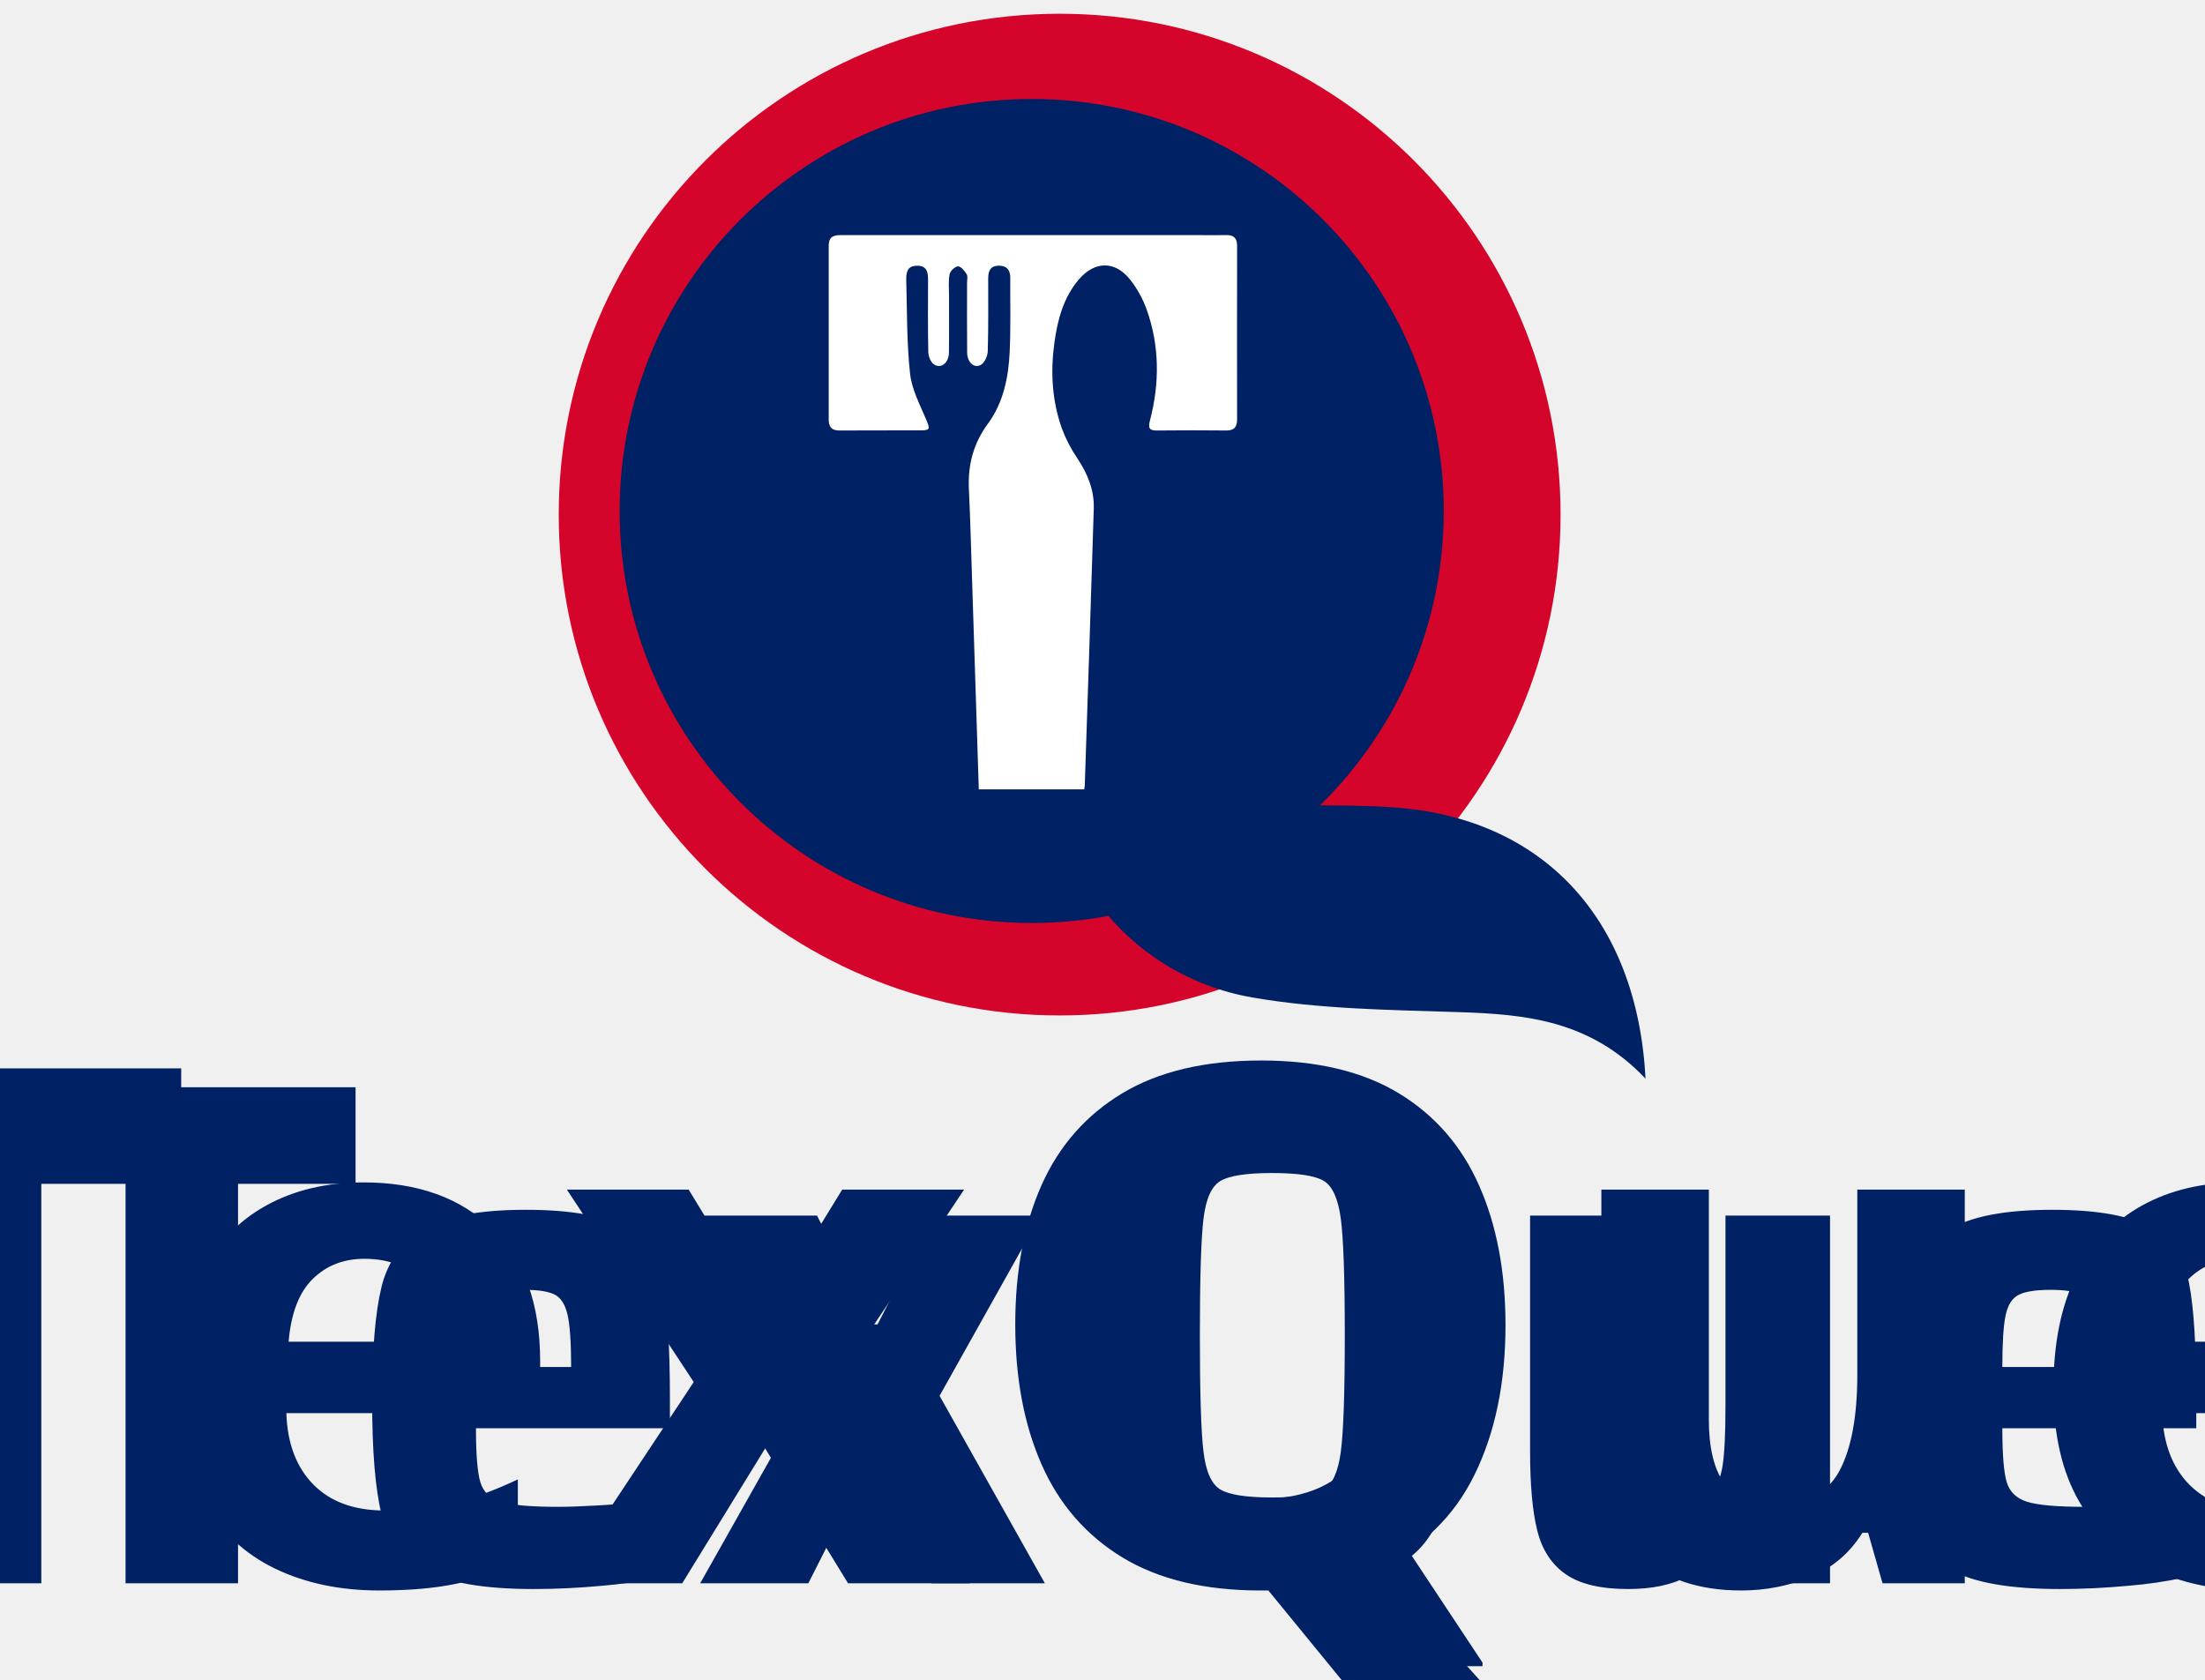
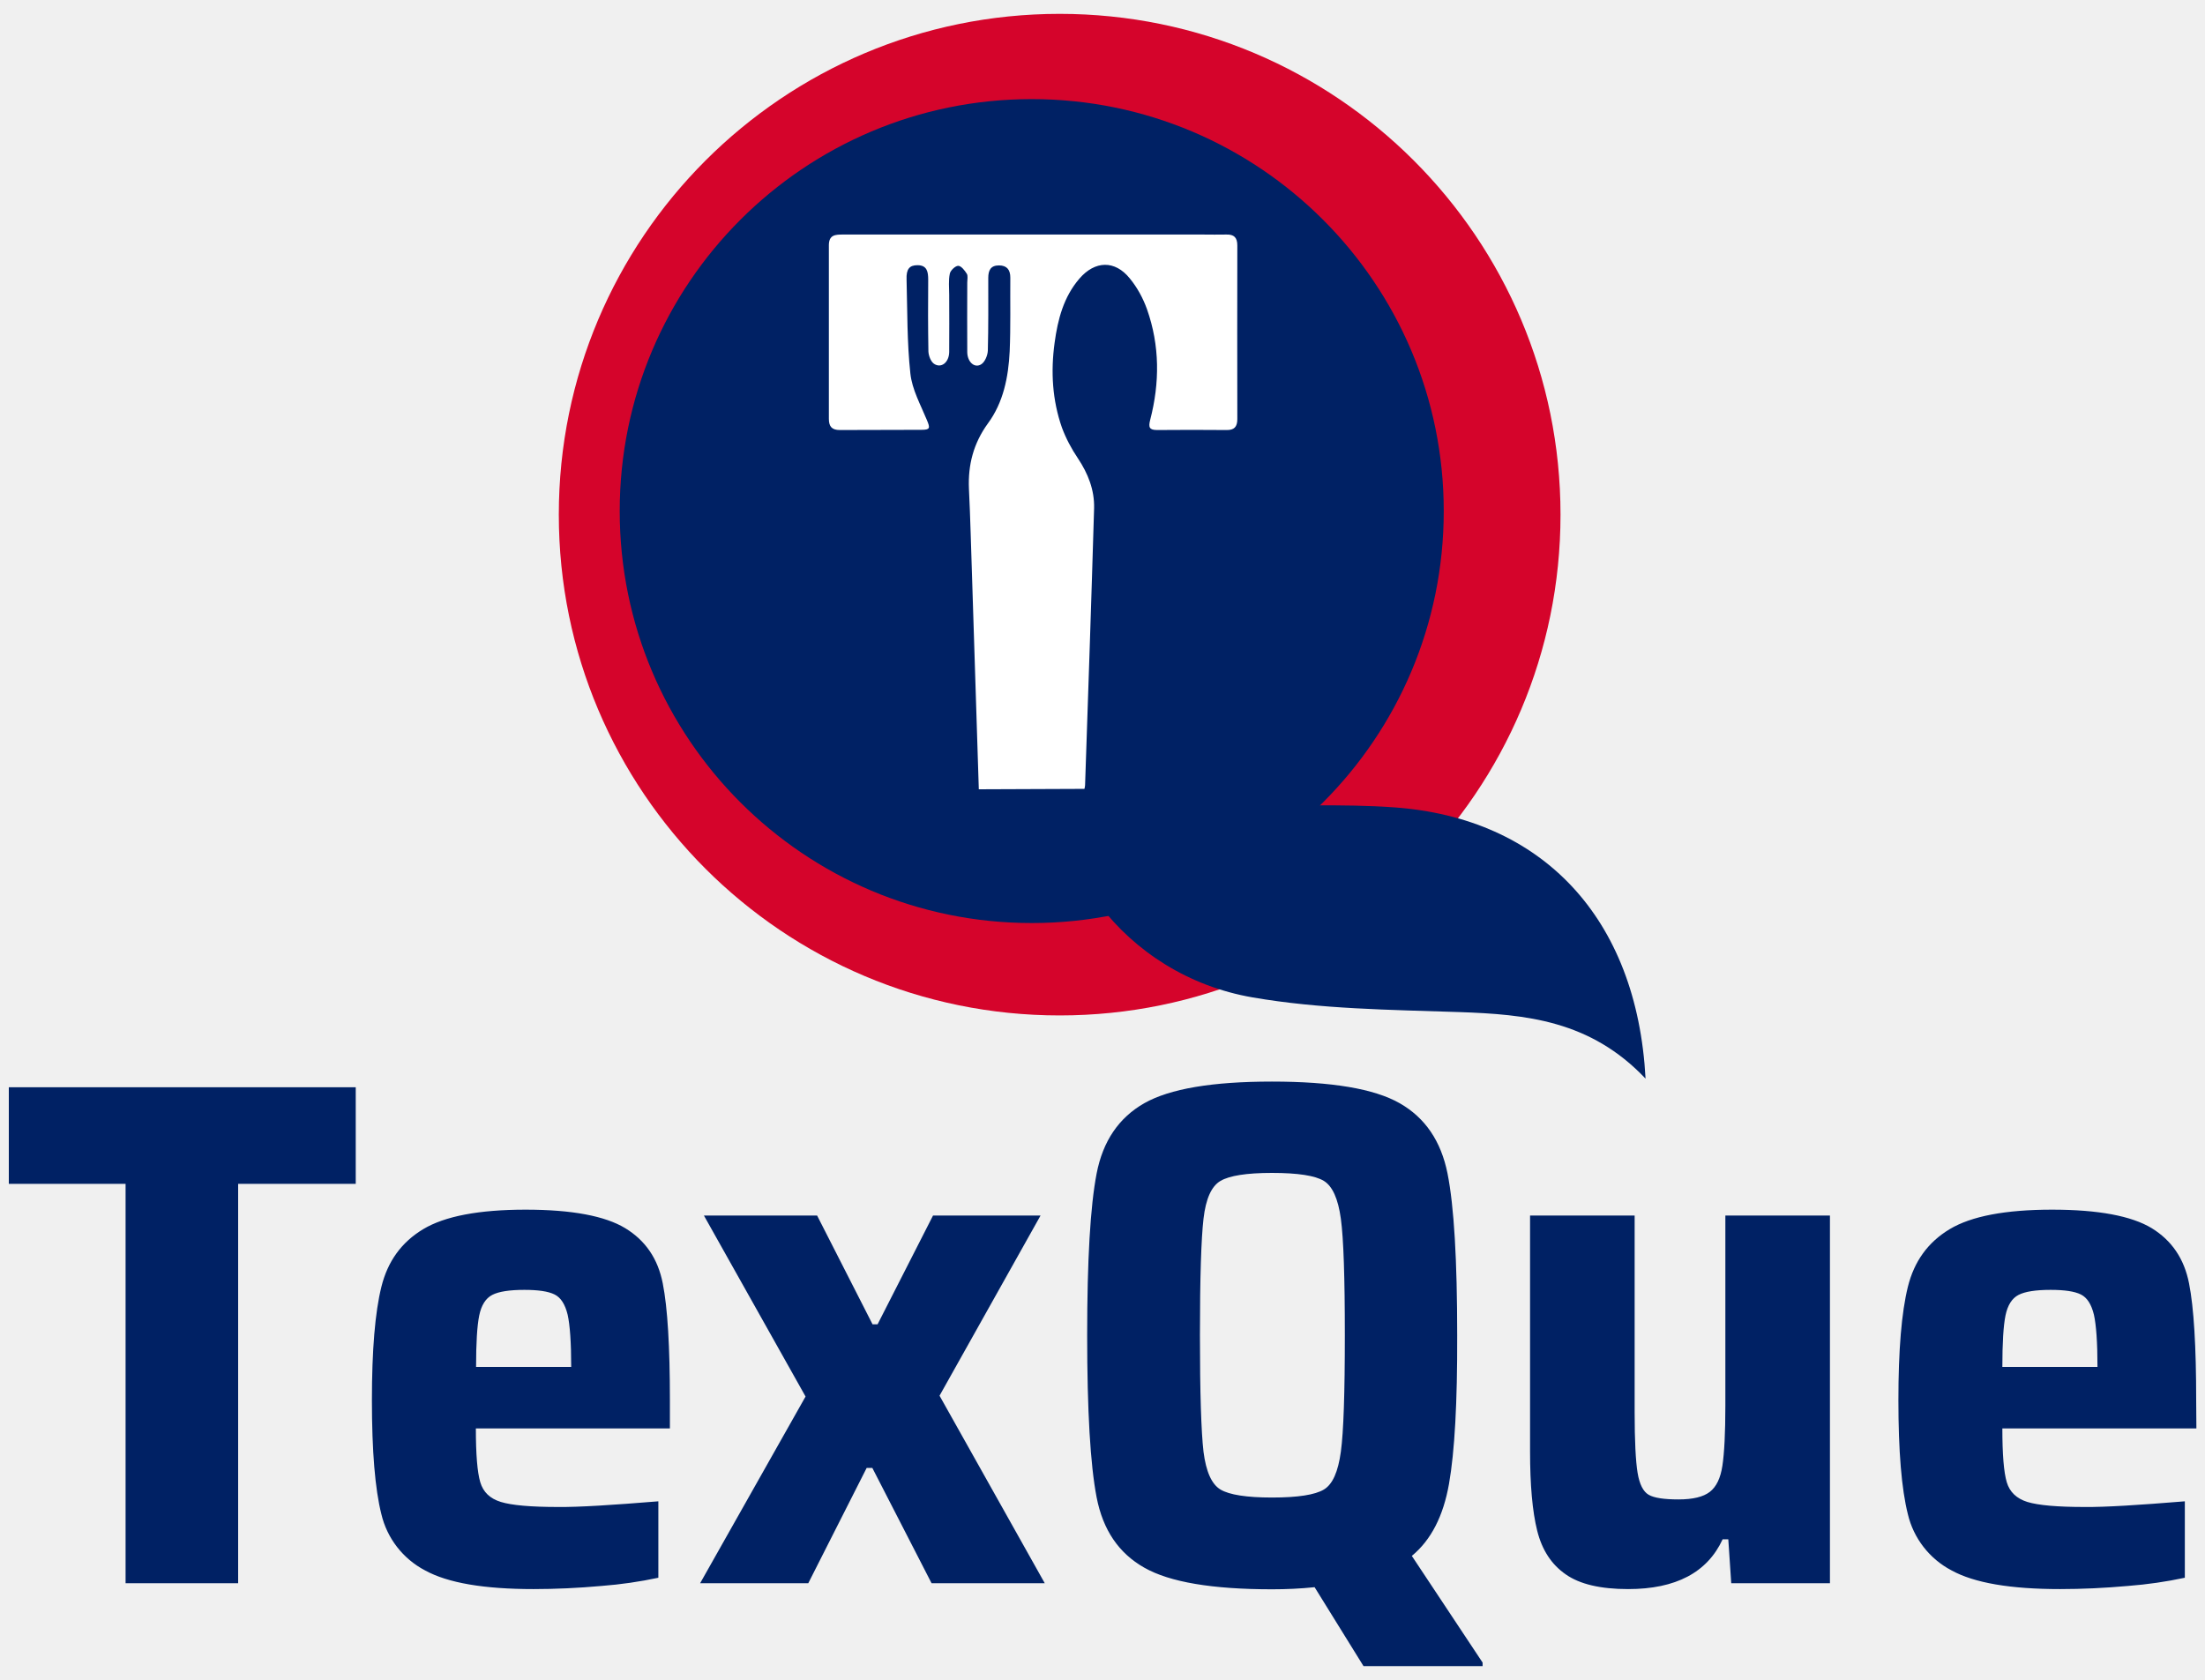
- <svg xmlns="http://www.w3.org/2000/svg" width="1050" height="800" viewBox="0 0 1050 800">
-   <defs>
-     <style>
-       .cls-1 {
-         fill: #d5042b;
-       }
- 
-       .cls-2, .cls-3, .cls-5 {
-         fill: #002164;
-       }
- 
-       .cls-3, .cls-4 {
-         fill-rule: evenodd;
-       }
- 
-       .cls-4 {
-         fill: #fff;
-       }
- 
-       .cls-5 {
-         font-size: 100px;
-         text-anchor: middle;
-         font-family: "Saira SemiCondensed";
-         font-weight: 700;
-       }
-     </style>
-   </defs>
+ <svg xmlns="http://www.w3.org/2000/svg" version="1.1" id="Layer_1" x="0px" y="0px" viewBox="0 0 1050 800" style="enable-background:new 0 0 1050 800;" xml:space="preserve">
+   <style type="text/css">
+ 	.st0{fill:#D5042B;}
+ 	.st1{fill:#002164;}
+ 	.st2{fill-rule:evenodd;clip-rule:evenodd;fill:#002164;}
+ 	.st3{fill-rule:evenodd;clip-rule:evenodd;fill:#FFFFFF;}
+ </style>
  <g>
-     <circle class="cls-1" cx="504.594" cy="245.078" r="238.531" />
-     <circle id="Ellipse_1_copy" data-name="Ellipse 1 copy" class="cls-2" cx="491.281" cy="243.359" r="196.219" />
-     <path class="cls-3" d="M783.592,513.716c-26.29-27.774-56.952-30.65-88.769-31.689-32.855-1.072-66.124-1.391-98.359-6.965-60.607-10.481-102.292-65.757-94.62-124.2,22.332,32.265,55.438,30.936,87.339,32.29,24.876,1.055,49.892-.383,74.7,1.377C734.256,389.527,779.543,436.954,783.592,513.716Z" />
-     <path class="cls-4" d="M466.091,375.93c-1.082-33.829-2.14-67.2-3.221-100.573-0.458-14.155-.819-28.316-1.492-42.461-0.547-11.518,2.152-21.741,9.049-31.1,7.4-10.049,9.822-22.095,10.379-34.365,0.53-11.678.2-23.4,0.272-35.1,0.021-3.734-1.6-5.794-5.4-5.8-4-.006-5.11,2.448-5.109,6.026,0.006,11.547.118,23.1-.2,34.636-0.062,2.219-1.348,5.239-3.044,6.394-3.183,2.168-6.735-.868-6.782-5.626-0.108-11.084-.034-22.17-0.04-33.255,0-1.385.44-3.083-.18-4.082-0.99-1.6-2.695-3.766-4.1-3.77s-3.712,2.175-4.024,3.731c-0.651,3.256-.272,6.733-0.277,10.118-0.014,9.084.09,18.169-.046,27.251-0.075,4.959-3.944,7.923-7.26,5.49-1.486-1.089-2.527-3.793-2.57-5.792-0.244-11.387-.155-22.783-0.114-34.176,0.014-3.723-.461-6.925-5.141-6.931-3.824,0-5.386,1.811-5.244,6.848,0.42,14.9.2,29.892,1.833,44.661,0.848,7.658,4.874,15.018,7.9,22.327,1.578,3.815,1.544,4.565-2.632,4.583-12.954.056-25.909-.039-38.862,0.057-3.675.027-5.167-1.593-5.162-5.262q0.062-41.338,0-82.676c-0.011-5.01,3.056-5.126,6.666-5.124q85.633,0.056,171.268.025c3.766,0,7.534.094,11.3-.028,3.59-.117,5.248,1.411,5.241,5.171q-0.073,41.338-.011,82.676c0,3.683-1.52,5.255-5.19,5.216q-16.492-.173-32.988.009c-3.713.042-4.217-1.285-3.308-4.771,4.612-17.684,4.613-35.383-1.514-52.683a50.333,50.333,0,0,0-8.175-14.7c-7.116-8.751-16.641-8.518-24.045.063-7.477,8.666-10.285,19.375-11.794,30.457-1.872,13.754-1.113,27.417,3.534,40.536a67.817,67.817,0,0,0,7.563,14.579c4.8,7.237,7.939,14.967,7.676,23.7-1.33,44.008-2.839,88.009-4.294,132.012a16.5,16.5,0,0,1-.265,1.711h-50.18Z" />
+     <circle class="st0" cx="504.6" cy="245.1" r="238.5" />
+     <circle id="Ellipse_1_copy" class="st1" cx="491.3" cy="243.4" r="196.2" />
+     <path class="st2" d="M783.6,513.7c-26.3-27.8-57-30.6-88.8-31.7c-32.9-1.1-66.1-1.4-98.4-7c-60.6-10.5-102.3-65.8-94.6-124.2   c22.3,32.3,55.4,30.9,87.3,32.3c24.9,1.1,49.9-0.4,74.7,1.4C734.3,389.5,779.5,437,783.6,513.7z" />
+     <path class="st3" d="M466.1,375.9c-1.1-33.8-2.1-67.2-3.2-100.6c-0.5-14.2-0.8-28.3-1.5-42.5c-0.5-11.5,2.2-21.7,9-31.1   c7.4-10,9.8-22.1,10.4-34.4c0.5-11.7,0.2-23.4,0.3-35.1c0-3.7-1.6-5.8-5.4-5.8c-4,0-5.1,2.4-5.1,6c0,11.5,0.1,23.1-0.2,34.6   c-0.1,2.2-1.3,5.2-3,6.4c-3.2,2.2-6.7-0.9-6.8-5.6c-0.1-11.1,0-22.2,0-33.3c0-1.4,0.4-3.1-0.2-4.1c-1-1.6-2.7-3.8-4.1-3.8   s-3.7,2.2-4,3.7c-0.7,3.3-0.3,6.7-0.3,10.1c0,9.1,0.1,18.2,0,27.3c-0.1,5-3.9,7.9-7.3,5.5c-1.5-1.1-2.5-3.8-2.6-5.8   c-0.2-11.4-0.2-22.8-0.1-34.2c0-3.7-0.5-6.9-5.1-6.9c-3.8,0-5.4,1.8-5.2,6.8c0.4,14.9,0.2,29.9,1.8,44.7c0.8,7.7,4.9,15,7.9,22.3   c1.6,3.8,1.5,4.6-2.6,4.6c-13,0.1-25.9,0-38.9,0.1c-3.7,0-5.2-1.6-5.2-5.3c0-27.6,0-55.1,0-82.7c0-5,3.1-5.1,6.7-5.1   c57.1,0,114.2,0,171.3,0c3.8,0,7.5,0.1,11.3,0c3.6-0.1,5.2,1.4,5.2,5.2c0,27.6-0.1,55.1,0,82.7c0,3.7-1.5,5.3-5.2,5.2   c-11-0.1-22-0.1-33,0c-3.7,0-4.2-1.3-3.3-4.8c4.6-17.7,4.6-35.4-1.5-52.7c-1.9-5.3-4.6-10.3-8.2-14.7c-7.1-8.8-16.6-8.5-24,0.1   c-7.5,8.7-10.3,19.4-11.8,30.5c-1.9,13.8-1.1,27.4,3.5,40.5c1.9,5.1,4.5,10,7.6,14.6c4.8,7.2,7.9,15,7.7,23.7   c-1.3,44-2.8,88-4.3,132c-0.1,0.6-0.1,1.1-0.3,1.7L466.1,375.9L466.1,375.9z" />
  </g>
-   <path id="TexQue" class="cls-3" d="M113.351,754.029V563.806h55.964V517.795H4.168v46.011H59.79V754.029h53.561Zm205.658-87.214q0-38.114-3.434-55.625t-17.853-26.267q-14.421-8.755-47.382-8.756-33.306,0-48.754,9.271t-19.914,27.469q-4.465,18.2-4.463,53.908,0,36.4,4.463,54.251a40.56,40.56,0,0,0,20.772,26.783q16.3,8.932,51.673,8.927,15.789,0,32.446-1.545a206.729,206.729,0,0,0,26.952-3.949v-36.4q-32.961,2.753-47.724,2.747-19.57,0-27.3-2.4t-9.785-9.442q-2.06-7.034-2.06-25.581h92.359V666.815ZM249.654,614.28q9.954,0,14.42,2.232t6.18,9.614q1.714,7.389,1.717,24.894H226.65q0-17.164,1.545-24.55t6.18-9.786q4.635-2.4,15.279-2.4h0Zm247.89,139.749-50.128-89.274,48.068-85.841H444.326l-26.437,51.848h-2.4l-26.437-51.848h-53.9L383.555,665.1l-50.128,88.931h51.5l27.811-54.938h2.746l28.154,54.938h53.9ZM649.3,793.516h56.651V791.8l-33.647-50.818q13.728-11.331,17.682-34.336t3.948-70.733q0-53.9-4.635-77.085t-22.832-33.478q-18.2-10.3-60.772-10.3t-60.771,10.3q-18.2,10.3-22.661,33.478T517.8,635.912q0,53.911,4.463,77.085t22.661,33.478q18.195,10.3,60.771,10.3a184.115,184.115,0,0,0,20.257-1.03ZM605.7,713.169q-18.2,0-24.548-3.777t-8.069-18.027q-1.722-14.244-1.717-55.453t1.717-55.453q1.715-14.244,8.069-18.027t24.548-3.776q18.541,0,24.721,3.776t8.068,18.027q1.884,14.253,1.889,55.453t-1.889,55.453q-1.89,14.253-8.068,18.027T605.7,713.169h0ZM824.4,754.029H871.44V578.914H821.656v90.648q0,19.572-1.374,28.5t-6.008,12.533q-4.635,3.6-14.935,3.6t-14.249-2.232q-3.951-2.229-5.322-10.472T778.4,672.652V578.914H728.61v112.28q0,24.038,3.434,37.77t13.562,20.773q10.122,7.034,29.7,7.039,33.99,0,44.977-23.692h2.747Zm221.448-87.214q0-38.114-3.43-55.625t-17.85-26.267q-14.43-8.755-47.385-8.756-33.307,0-48.755,9.271t-19.913,27.469q-4.467,18.2-4.464,53.908,0,36.4,4.464,54.251a40.557,40.557,0,0,0,20.772,26.783q16.3,8.932,51.673,8.927,15.787,0,32.448-1.545a206.744,206.744,0,0,0,26.95-3.949v-36.4q-32.955,2.753-47.725,2.747-19.571,0-27.295-2.4t-9.786-9.442q-2.059-7.034-2.06-25.581h92.356V666.815ZM976.5,614.28q9.954,0,14.421,2.232t6.18,9.614q1.713,7.389,1.716,24.894H953.494q0-17.164,1.545-24.55t6.18-9.786q4.636-2.4,15.279-2.4h0Z" />
-   <text id="TexQue_copy" data-name="TexQue copy" class="cls-5" transform="translate(529.815 754.03) scale(3.433 3.434)">
-     <tspan x="0">TexQue</tspan>
-   </text>
+   <path id="TexQue" class="st2" d="M113.4,754V563.8h56v-46H4.2v46h55.6V754H113.4z M319,666.8c0-25.4-1.1-44-3.4-55.6  c-2.3-11.7-8.2-20.4-17.9-26.3c-9.6-5.8-25.4-8.8-47.4-8.8c-22.2,0-38.5,3.1-48.8,9.3c-10.3,6.2-16.9,15.3-19.9,27.5  c-3,12.1-4.5,30.1-4.5,53.9c0,24.3,1.5,42.4,4.5,54.3c2.7,11.5,10.3,21.3,20.8,26.8c10.9,6,28.1,8.9,51.7,8.9  c10.5,0,21.3-0.5,32.4-1.5c9.1-0.7,18.1-2,27-3.9v-36.4c-22,1.8-37.9,2.8-47.7,2.7c-13,0-22.1-0.8-27.3-2.4  c-5.2-1.6-8.4-4.7-9.8-9.4c-1.4-4.7-2.1-13.2-2.1-25.6H319L319,666.8L319,666.8z M249.7,614.3c6.6,0,11.4,0.7,14.4,2.2  c3,1.5,5,4.7,6.2,9.6c1.1,4.9,1.7,13.2,1.7,24.9h-45.3c0-11.4,0.5-19.6,1.5-24.5c1-4.9,3.1-8.2,6.2-9.8  C237.5,615.1,242.6,614.3,249.7,614.3L249.7,614.3L249.7,614.3z M497.5,754l-50.1-89.3l48.1-85.8h-51.2l-26.4,51.8h-2.4l-26.4-51.8  h-53.9l48.4,86.2L333.4,754h51.5l27.8-54.9h2.7l28.2,54.9L497.5,754L497.5,754z M649.3,793.5H706v-1.7L672.3,741  c9.2-7.6,15-19,17.7-34.3s4-38.9,3.9-70.7c0-35.9-1.5-61.6-4.6-77.1c-3.1-15.5-10.7-26.6-22.8-33.5c-12.1-6.9-32.4-10.3-60.8-10.3  s-48.6,3.4-60.8,10.3c-12.1,6.9-19.7,18-22.7,33.5s-4.5,41.1-4.5,77.1c0,35.9,1.5,61.6,4.5,77.1s10.5,26.6,22.7,33.5  c12.1,6.9,32.4,10.3,60.8,10.3c6.8,0,13.5-0.3,20.3-1L649.3,793.5z M605.7,713.2c-12.1,0-20.3-1.3-24.5-3.8c-4.2-2.5-6.9-8.5-8.1-18  c-1.1-9.5-1.7-28-1.7-55.5c0-27.5,0.6-46,1.7-55.5c1.1-9.5,3.8-15.5,8.1-18s12.4-3.8,24.5-3.8c12.4,0,20.6,1.3,24.7,3.8  s6.8,8.5,8.1,18c1.3,9.5,1.9,28,1.9,55.5s-0.6,46-1.9,55.5c-1.3,9.5-3.9,15.5-8.1,18S618.1,713.2,605.7,713.2L605.7,713.2z   M824.4,754h47V578.9h-49.8v90.6c0,13-0.5,22.5-1.4,28.5s-2.9,10.1-6,12.5c-3.1,2.4-8.1,3.6-14.9,3.6s-11.6-0.7-14.2-2.2  c-2.6-1.5-4.4-5-5.3-10.5c-0.9-5.5-1.4-15.1-1.4-28.8v-93.7h-49.8v112.3c0,16,1.1,28.6,3.4,37.8c2.3,9.2,6.8,16.1,13.6,20.8  c6.7,4.7,16.6,7,29.7,7c22.7,0,37.7-7.9,45-23.7h2.7L824.4,754z M1045.8,666.8c0-25.4-1.1-44-3.4-55.6c-2.3-11.7-8.2-20.4-17.8-26.3  c-9.6-5.8-25.4-8.8-47.4-8.8c-22.2,0-38.5,3.1-48.8,9.3s-16.9,15.3-19.9,27.5c-3,12.1-4.5,30.1-4.5,53.9c0,24.3,1.5,42.4,4.5,54.3  c2.7,11.5,10.3,21.3,20.8,26.8c10.9,6,28.1,8.9,51.7,8.9c10.5,0,21.3-0.5,32.4-1.5c9.1-0.7,18.1-2,27-3.9v-36.4  c-22,1.8-37.9,2.8-47.7,2.7c-13,0-22.1-0.8-27.3-2.4c-5.1-1.6-8.4-4.7-9.8-9.4c-1.4-4.7-2.1-13.2-2.1-25.6h92.4L1045.8,666.8  L1045.8,666.8z M976.5,614.3c6.6,0,11.4,0.7,14.4,2.2c3,1.5,5,4.7,6.2,9.6c1.1,4.9,1.7,13.2,1.7,24.9h-45.3  c0-11.4,0.5-19.6,1.5-24.5c1-4.9,3.1-8.2,6.2-9.8C964.3,615.1,969.4,614.3,976.5,614.3L976.5,614.3L976.5,614.3z" />
</svg>
